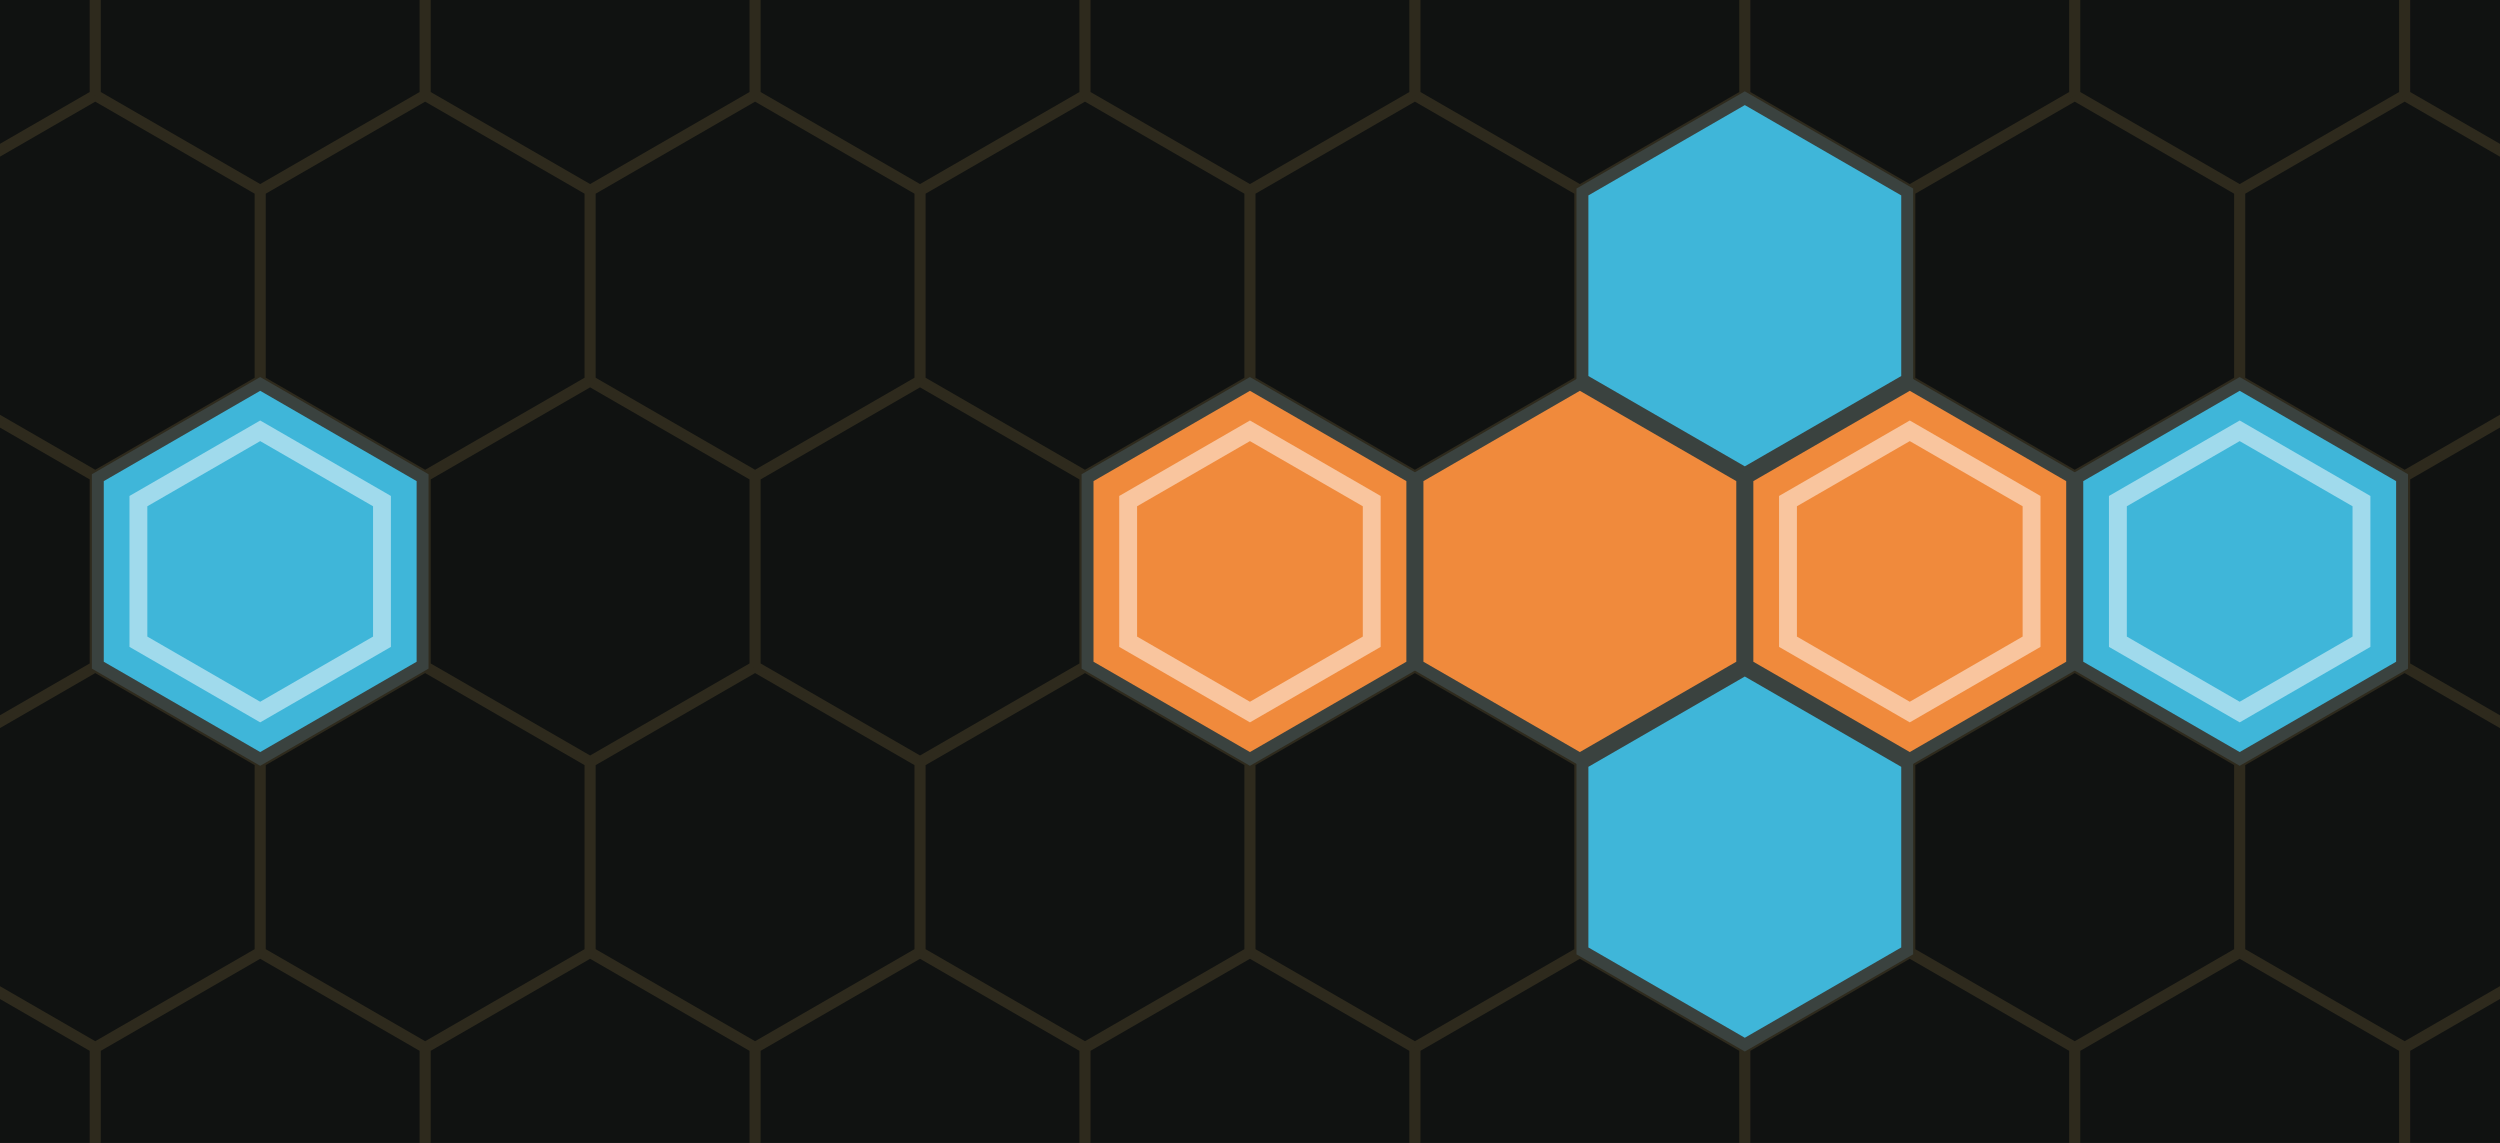
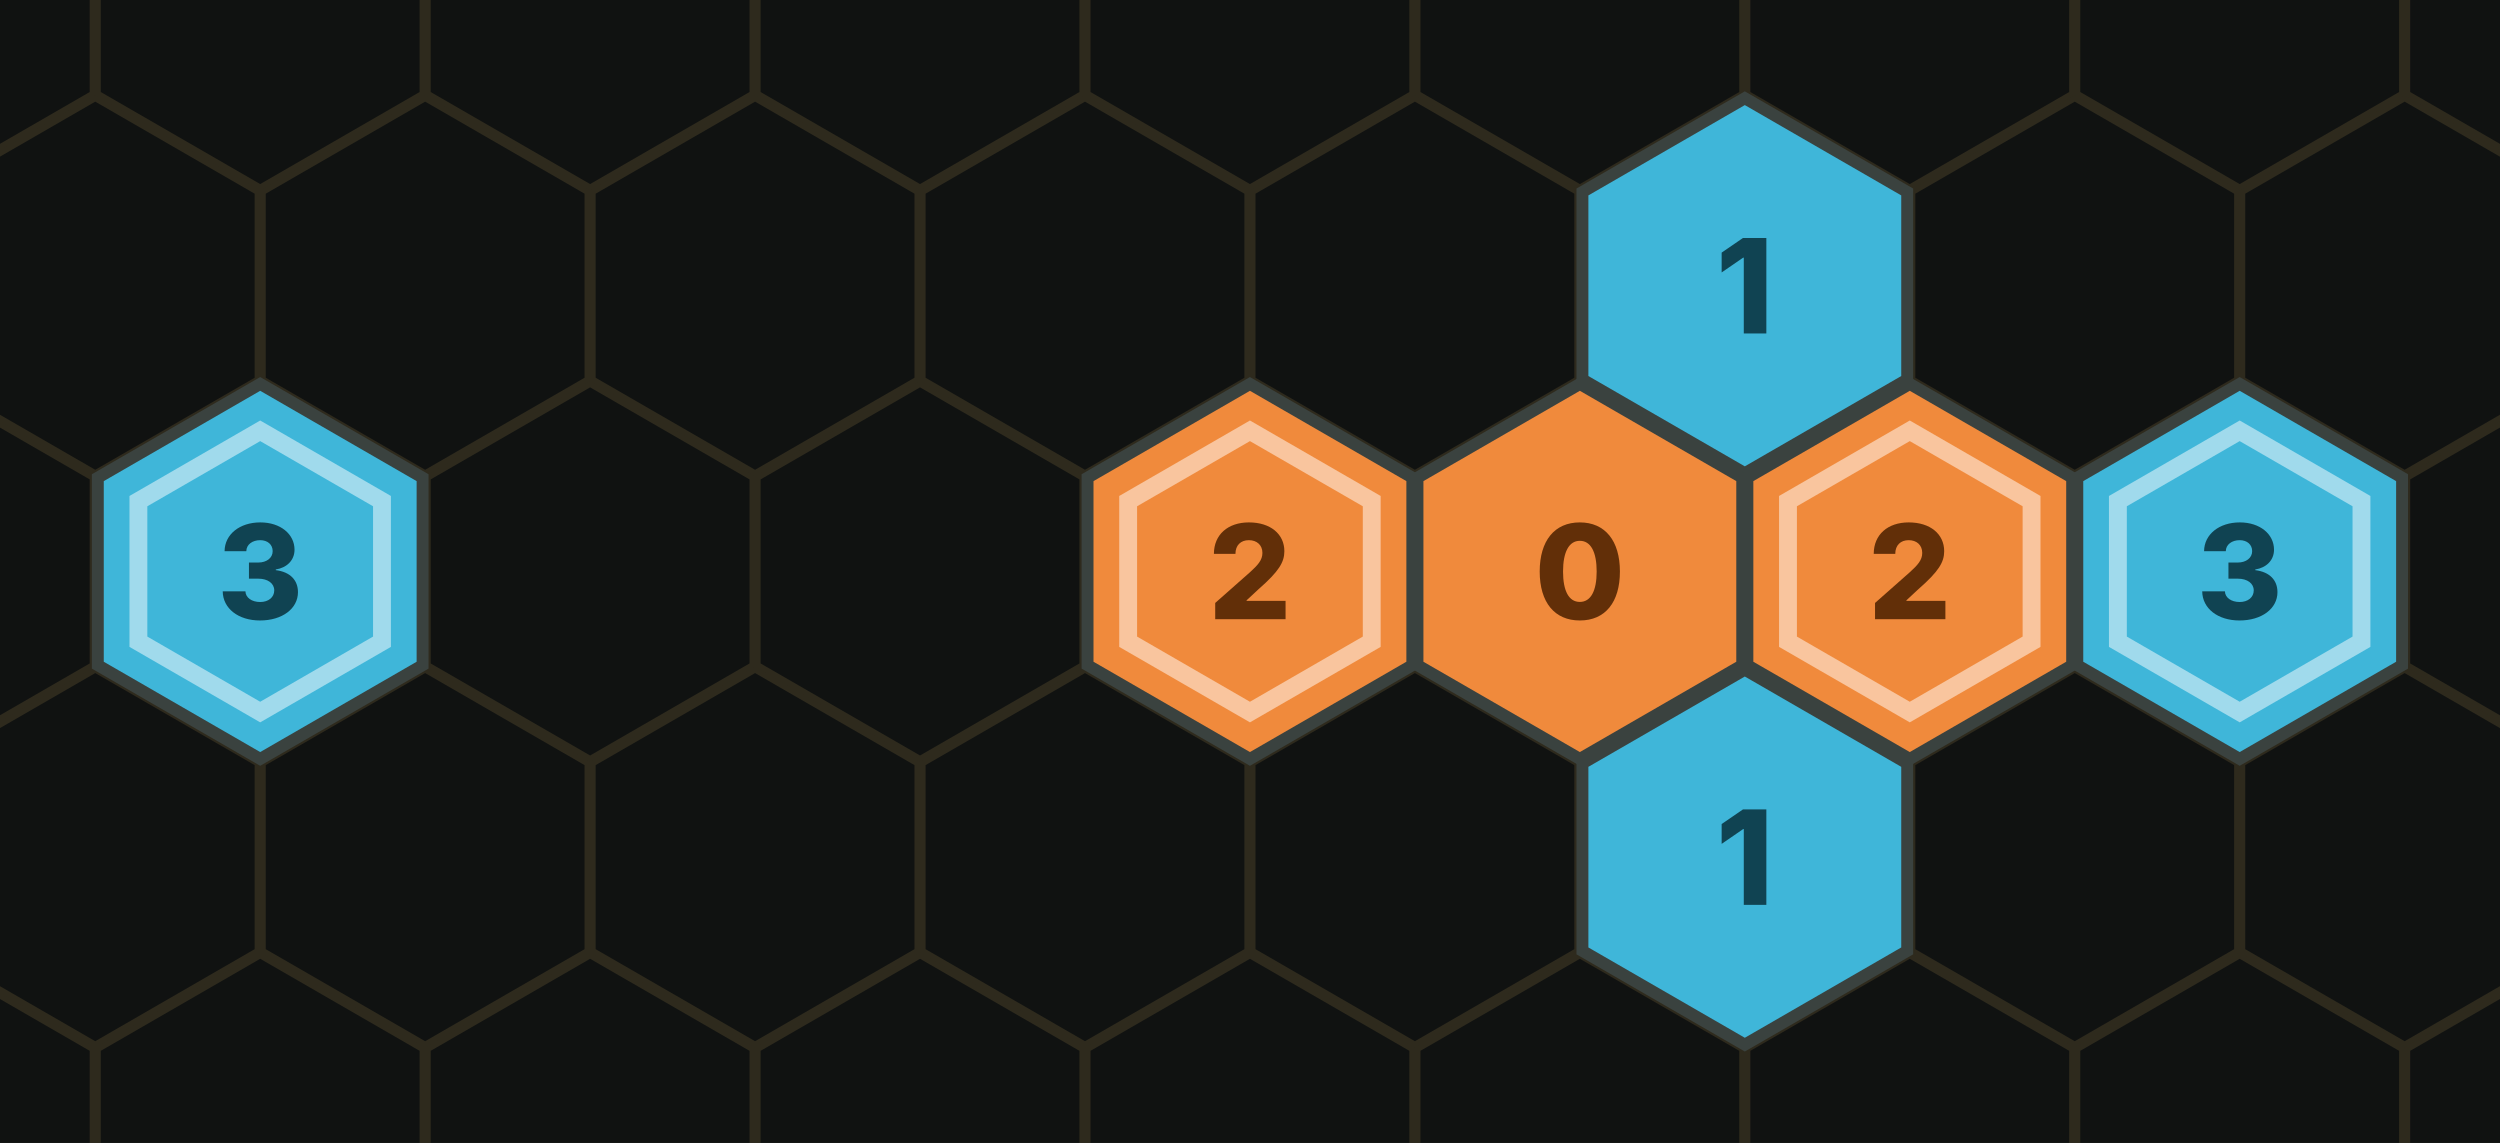
<svg xmlns="http://www.w3.org/2000/svg" viewBox="-530.831 -192.0 840 384">
  <rect x="-530.831" y="-192.0" width="100%" height="100%" fill="rgba(13, 15, 14, 1.0)" />
  <defs>
    <mask x="-530.831" y="-192.0" width="100%" height="100%" id="full-mask" mask-type="luminance" maskUnits="userSpaceOnUse">
      <rect x="-530.831" y="-192.0" width="100%" height="100%" fill="rgba(255, 255, 255, 1.0)" />
    </mask>
  </defs>
  <g mask="url(#full-mask)">
    <polygon points="-499.697,-223.5 -499.697,-160.5 -554.256,-129.0 -608.816,-160.5 -608.816,-223.5 -554.256,-255.0" fill="rgba(16, 18, 17, 1.0)" stroke="rgba(46, 42, 29, 1.0)" stroke-width="2.0" />
    <polygon points="-388.845,-223.5 -388.845,-160.5 -443.405,-129.0 -497.965,-160.5 -497.965,-223.5 -443.405,-255.0" fill="rgba(16, 18, 17, 1.0)" stroke="rgba(46, 42, 29, 1.0)" stroke-width="2.0" />
    <polygon points="-277.994,-223.5 -277.994,-160.5 -332.554,-129.0 -387.113,-160.5 -387.113,-223.5 -332.554,-255.0" fill="rgba(16, 18, 17, 1.0)" stroke="rgba(46, 42, 29, 1.0)" stroke-width="2.0" />
    <polygon points="-167.143,-223.5 -167.143,-160.5 -221.703,-129.0 -276.262,-160.5 -276.262,-223.5 -221.703,-255.0" fill="rgba(16, 18, 17, 1.0)" stroke="rgba(46, 42, 29, 1.0)" stroke-width="2.0" />
    <polygon points="-56.292,-223.5 -56.292,-160.5 -110.851,-129.0 -165.411,-160.5 -165.411,-223.5 -110.851,-255.0" fill="rgba(16, 18, 17, 1.0)" stroke="rgba(46, 42, 29, 1.0)" stroke-width="2.0" />
    <polygon points="54.56,-223.5 54.56,-160.5 3.857637417314163E-15,-129.0 -54.56,-160.5 -54.56,-223.5 -1.1572912251942487E-14,-255.0" fill="rgba(16, 18, 17, 1.0)" stroke="rgba(46, 42, 29, 1.0)" stroke-width="2.0" />
    <polygon points="165.411,-223.5 165.411,-160.5 110.851,-129.0 56.292,-160.5 56.292,-223.5 110.851,-255.0" fill="rgba(16, 18, 17, 1.0)" stroke="rgba(46, 42, 29, 1.0)" stroke-width="2.0" />
    <polygon points="276.262,-223.5 276.262,-160.5 221.703,-129.0 167.143,-160.5 167.143,-223.5 221.703,-255.0" fill="rgba(16, 18, 17, 1.0)" stroke="rgba(46, 42, 29, 1.0)" stroke-width="2.0" />
    <polygon points="387.113,-223.5 387.113,-160.5 332.554,-129.0 277.994,-160.5 277.994,-223.5 332.554,-255.0" fill="rgba(16, 18, 17, 1.0)" stroke="rgba(46, 42, 29, 1.0)" stroke-width="2.0" />
    <polygon points="-444.271,-127.5 -444.271,-64.5 -498.831,-33.0 -553.39,-64.5 -553.39,-127.5 -498.831,-159.0" fill="rgba(16, 18, 17, 1.0)" stroke="rgba(46, 42, 29, 1.0)" stroke-width="2.0" />
    <polygon points="-333.42,-127.5 -333.42,-64.5 -387.979,-33.0 -442.539,-64.5 -442.539,-127.5 -387.979,-159.0" fill="rgba(16, 18, 17, 1.0)" stroke="rgba(46, 42, 29, 1.0)" stroke-width="2.0" />
    <polygon points="-222.569,-127.5 -222.569,-64.5 -277.128,-33.0 -331.688,-64.5 -331.688,-127.5 -277.128,-159.0" fill="rgba(16, 18, 17, 1.0)" stroke="rgba(46, 42, 29, 1.0)" stroke-width="2.0" />
    <polygon points="-111.717,-127.5 -111.717,-64.5 -166.277,-33.0 -220.836,-64.5 -220.836,-127.5 -166.277,-159.0" fill="rgba(16, 18, 17, 1.0)" stroke="rgba(46, 42, 29, 1.0)" stroke-width="2.0" />
    <polygon points="-0.866,-127.5 -0.866,-64.5 -55.426,-33.0 -109.985,-64.5 -109.985,-127.5 -55.426,-159.0" fill="rgba(16, 18, 17, 1.0)" stroke="rgba(46, 42, 29, 1.0)" stroke-width="2.0" />
    <polygon points="109.985,-127.5 109.985,-64.5 55.426,-33.0 0.866,-64.5 0.866,-127.5 55.426,-159.0" fill="rgba(63, 182, 217, 1.0)" stroke="rgba(46, 42, 29, 1.0)" stroke-width="2.0" />
+     <text fill="rgba(16, 67, 82, 1.0)" font-weight="800" font-family="system-ui, -apple-system, BlinkMacSystemFont, sans-serif" font-size="44.1px" text-anchor="middle" dominant-baseline="central" x="55.426" y="-96.0">1</text>
    <polygon points="220.836,-127.5 220.836,-64.5 166.277,-33.0 111.717,-64.5 111.717,-127.5 166.277,-159.0" fill="rgba(16, 18, 17, 1.0)" stroke="rgba(46, 42, 29, 1.0)" stroke-width="2.0" />
    <polygon points="331.688,-127.5 331.688,-64.5 277.128,-33.0 222.569,-64.5 222.569,-127.5 277.128,-159.0" fill="rgba(16, 18, 17, 1.0)" stroke="rgba(46, 42, 29, 1.0)" stroke-width="2.0" />
    <polygon points="-499.697,-31.5 -499.697,31.5 -554.256,63.0 -608.816,31.5 -608.816,-31.5 -554.256,-63.0" fill="rgba(16, 18, 17, 1.0)" stroke="rgba(46, 42, 29, 1.0)" stroke-width="2.0" />
    <polygon points="-388.845,-31.5 -388.845,31.5 -443.405,63.0 -497.965,31.5 -497.965,-31.5 -443.405,-63.0" fill="rgba(63, 182, 217, 1.0)" stroke="rgba(46, 42, 29, 1.0)" stroke-width="2.0" />
    <polygon points="-402.485,-23.625 -402.485,23.625 -443.405,47.25 -484.325,23.625 -484.325,-23.625 -443.405,-47.25" fill="rgba(0, 0, 0, 0.0)" stroke="rgba(188, 229, 242, 0.769)" stroke-width="6.0" />
+     <text fill="rgba(16, 67, 82, 1.0)" font-weight="800" font-family="system-ui, -apple-system, BlinkMacSystemFont, sans-serif" font-size="44.1px" text-anchor="middle" dominant-baseline="central" x="-443.405" y="0.0">3</text>
    <polygon points="-277.994,-31.5 -277.994,31.5 -332.554,63.0 -387.113,31.5 -387.113,-31.5 -332.554,-63.0" fill="rgba(16, 18, 17, 1.0)" stroke="rgba(46, 42, 29, 1.0)" stroke-width="2.0" />
    <polygon points="-167.143,-31.5 -167.143,31.5 -221.703,63.0 -276.262,31.5 -276.262,-31.5 -221.703,-63.0" fill="rgba(16, 18, 17, 1.0)" stroke="rgba(46, 42, 29, 1.0)" stroke-width="2.0" />
    <polygon points="-56.292,-31.5 -56.292,31.5 -110.851,63.0 -165.411,31.5 -165.411,-31.5 -110.851,-63.0" fill="rgba(240, 138, 60, 1.0)" stroke="rgba(46, 42, 29, 1.0)" stroke-width="2.0" />
    <polygon points="-69.932,-23.625 -69.932,23.625 -110.851,47.25 -151.771,23.625 -151.771,-23.625 -110.851,-47.25" fill="rgba(0, 0, 0, 0.0)" stroke="rgba(250, 214, 187, 0.769)" stroke-width="6.0" />
+     <text fill="rgba(98, 47, 8, 1.0)" font-weight="800" font-family="system-ui, -apple-system, BlinkMacSystemFont, sans-serif" font-size="44.1px" text-anchor="middle" dominant-baseline="central" x="-110.851" y="0.0">2</text>
    <polygon points="54.56,-31.5 54.56,31.5 3.857637417314163E-15,63.0 -54.56,31.5 -54.56,-31.5 -1.1572912251942487E-14,-63.0" fill="rgba(240, 138, 60, 1.0)" stroke="rgba(46, 42, 29, 1.0)" stroke-width="2.0" />
+     <text fill="rgba(98, 47, 8, 1.0)" font-weight="800" font-family="system-ui, -apple-system, BlinkMacSystemFont, sans-serif" font-size="44.1px" text-anchor="middle" dominant-baseline="central" x="0.0" y="0.0">0</text>
    <polygon points="165.411,-31.5 165.411,31.5 110.851,63.0 56.292,31.5 56.292,-31.5 110.851,-63.0" fill="rgba(240, 138, 60, 1.0)" stroke="rgba(46, 42, 29, 1.0)" stroke-width="2.0" />
    <polygon points="151.771,-23.625 151.771,23.625 110.851,47.25 69.932,23.625 69.932,-23.625 110.851,-47.25" fill="rgba(0, 0, 0, 0.0)" stroke="rgba(250, 214, 187, 0.769)" stroke-width="6.0" />
+     <text fill="rgba(98, 47, 8, 1.0)" font-weight="800" font-family="system-ui, -apple-system, BlinkMacSystemFont, sans-serif" font-size="44.1px" text-anchor="middle" dominant-baseline="central" x="110.851" y="0.0">2</text>
    <polygon points="276.262,-31.5 276.262,31.5 221.703,63.0 167.143,31.5 167.143,-31.5 221.703,-63.0" fill="rgba(63, 182, 217, 1.0)" stroke="rgba(46, 42, 29, 1.0)" stroke-width="2.0" />
    <polygon points="262.622,-23.625 262.622,23.625 221.703,47.25 180.783,23.625 180.783,-23.625 221.703,-47.25" fill="rgba(0, 0, 0, 0.0)" stroke="rgba(188, 229, 242, 0.769)" stroke-width="6.0" />
+     <text fill="rgba(16, 67, 82, 1.0)" font-weight="800" font-family="system-ui, -apple-system, BlinkMacSystemFont, sans-serif" font-size="44.1px" text-anchor="middle" dominant-baseline="central" x="221.703" y="0.0">3</text>
    <polygon points="387.113,-31.5 387.113,31.5 332.554,63.0 277.994,31.5 277.994,-31.5 332.554,-63.0" fill="rgba(16, 18, 17, 1.0)" stroke="rgba(46, 42, 29, 1.0)" stroke-width="2.0" />
    <polygon points="-444.271,64.5 -444.271,127.5 -498.831,159.0 -553.39,127.5 -553.39,64.5 -498.831,33.0" fill="rgba(16, 18, 17, 1.0)" stroke="rgba(46, 42, 29, 1.0)" stroke-width="2.0" />
    <polygon points="-333.42,64.5 -333.42,127.5 -387.979,159.0 -442.539,127.5 -442.539,64.5 -387.979,33.0" fill="rgba(16, 18, 17, 1.0)" stroke="rgba(46, 42, 29, 1.0)" stroke-width="2.0" />
    <polygon points="-222.569,64.5 -222.569,127.5 -277.128,159.0 -331.688,127.5 -331.688,64.5 -277.128,33.0" fill="rgba(16, 18, 17, 1.0)" stroke="rgba(46, 42, 29, 1.0)" stroke-width="2.0" />
    <polygon points="-111.717,64.5 -111.717,127.5 -166.277,159.0 -220.836,127.5 -220.836,64.5 -166.277,33.0" fill="rgba(16, 18, 17, 1.0)" stroke="rgba(46, 42, 29, 1.0)" stroke-width="2.0" />
    <polygon points="-0.866,64.5 -0.866,127.5 -55.426,159.0 -109.985,127.5 -109.985,64.5 -55.426,33.0" fill="rgba(16, 18, 17, 1.0)" stroke="rgba(46, 42, 29, 1.0)" stroke-width="2.0" />
    <polygon points="109.985,64.5 109.985,127.5 55.426,159.0 0.866,127.5 0.866,64.5 55.426,33.0" fill="rgba(63, 182, 217, 1.0)" stroke="rgba(46, 42, 29, 1.0)" stroke-width="2.0" />
+     <text fill="rgba(16, 67, 82, 1.0)" font-weight="800" font-family="system-ui, -apple-system, BlinkMacSystemFont, sans-serif" font-size="44.1px" text-anchor="middle" dominant-baseline="central" x="55.426" y="96.0">1</text>
    <polygon points="220.836,64.5 220.836,127.5 166.277,159.0 111.717,127.5 111.717,64.5 166.277,33.0" fill="rgba(16, 18, 17, 1.0)" stroke="rgba(46, 42, 29, 1.0)" stroke-width="2.0" />
    <polygon points="331.688,64.5 331.688,127.5 277.128,159.0 222.569,127.5 222.569,64.5 277.128,33.0" fill="rgba(16, 18, 17, 1.0)" stroke="rgba(46, 42, 29, 1.0)" stroke-width="2.0" />
    <polygon points="-499.697,160.5 -499.697,223.5 -554.256,255.0 -608.816,223.5 -608.816,160.5 -554.256,129.0" fill="rgba(16, 18, 17, 1.0)" stroke="rgba(46, 42, 29, 1.0)" stroke-width="2.0" />
    <polygon points="-388.845,160.5 -388.845,223.5 -443.405,255.0 -497.965,223.5 -497.965,160.5 -443.405,129.0" fill="rgba(16, 18, 17, 1.0)" stroke="rgba(46, 42, 29, 1.0)" stroke-width="2.0" />
    <polygon points="-277.994,160.5 -277.994,223.5 -332.554,255.0 -387.113,223.5 -387.113,160.5 -332.554,129.0" fill="rgba(16, 18, 17, 1.0)" stroke="rgba(46, 42, 29, 1.0)" stroke-width="2.0" />
    <polygon points="-167.143,160.5 -167.143,223.5 -221.703,255.0 -276.262,223.5 -276.262,160.5 -221.703,129.0" fill="rgba(16, 18, 17, 1.0)" stroke="rgba(46, 42, 29, 1.0)" stroke-width="2.0" />
    <polygon points="-56.292,160.5 -56.292,223.5 -110.851,255.0 -165.411,223.5 -165.411,160.5 -110.851,129.0" fill="rgba(16, 18, 17, 1.0)" stroke="rgba(46, 42, 29, 1.0)" stroke-width="2.0" />
    <polygon points="54.56,160.5 54.56,223.5 3.857637417314163E-15,255.0 -54.56,223.5 -54.56,160.5 -1.1572912251942487E-14,129.0" fill="rgba(16, 18, 17, 1.0)" stroke="rgba(46, 42, 29, 1.0)" stroke-width="2.0" />
    <polygon points="165.411,160.5 165.411,223.5 110.851,255.0 56.292,223.5 56.292,160.5 110.851,129.0" fill="rgba(16, 18, 17, 1.0)" stroke="rgba(46, 42, 29, 1.0)" stroke-width="2.0" />
    <polygon points="276.262,160.5 276.262,223.5 221.703,255.0 167.143,223.5 167.143,160.5 221.703,129.0" fill="rgba(16, 18, 17, 1.0)" stroke="rgba(46, 42, 29, 1.0)" stroke-width="2.0" />
    <polygon points="387.113,160.5 387.113,223.5 332.554,255.0 277.994,223.5 277.994,160.5 332.554,129.0" fill="rgba(16, 18, 17, 1.0)" stroke="rgba(46, 42, 29, 1.0)" stroke-width="2.0" />
    <polygon points="109.985,-127.5 109.985,-64.5 55.426,-33.0 0.866,-64.5 0.866,-127.5 55.426,-159.0" fill="rgba(0, 0, 0, 0.0)" stroke="rgba(58, 66, 63, 1.0)" stroke-width="4.0" />
    <polygon points="-388.845,-31.5 -388.845,31.5 -443.405,63.0 -497.965,31.5 -497.965,-31.5 -443.405,-63.0" fill="rgba(0, 0, 0, 0.0)" stroke="rgba(58, 66, 63, 1.0)" stroke-width="4.0" />
    <polygon points="-56.292,-31.5 -56.292,31.5 -110.851,63.0 -165.411,31.5 -165.411,-31.5 -110.851,-63.0" fill="rgba(0, 0, 0, 0.0)" stroke="rgba(58, 66, 63, 1.0)" stroke-width="4.0" />
    <polygon points="54.56,-31.5 54.56,31.5 3.857637417314163E-15,63.0 -54.56,31.5 -54.56,-31.5 -1.1572912251942487E-14,-63.0" fill="rgba(0, 0, 0, 0.0)" stroke="rgba(58, 66, 63, 1.0)" stroke-width="4.0" />
    <polygon points="165.411,-31.5 165.411,31.5 110.851,63.0 56.292,31.5 56.292,-31.5 110.851,-63.0" fill="rgba(0, 0, 0, 0.0)" stroke="rgba(58, 66, 63, 1.0)" stroke-width="4.0" />
    <polygon points="276.262,-31.5 276.262,31.5 221.703,63.0 167.143,31.5 167.143,-31.5 221.703,-63.0" fill="rgba(0, 0, 0, 0.0)" stroke="rgba(58, 66, 63, 1.0)" stroke-width="4.0" />
    <polygon points="109.985,64.5 109.985,127.5 55.426,159.0 0.866,127.5 0.866,64.5 55.426,33.0" fill="rgba(0, 0, 0, 0.0)" stroke="rgba(58, 66, 63, 1.0)" stroke-width="4.0" />
  </g>
</svg>
